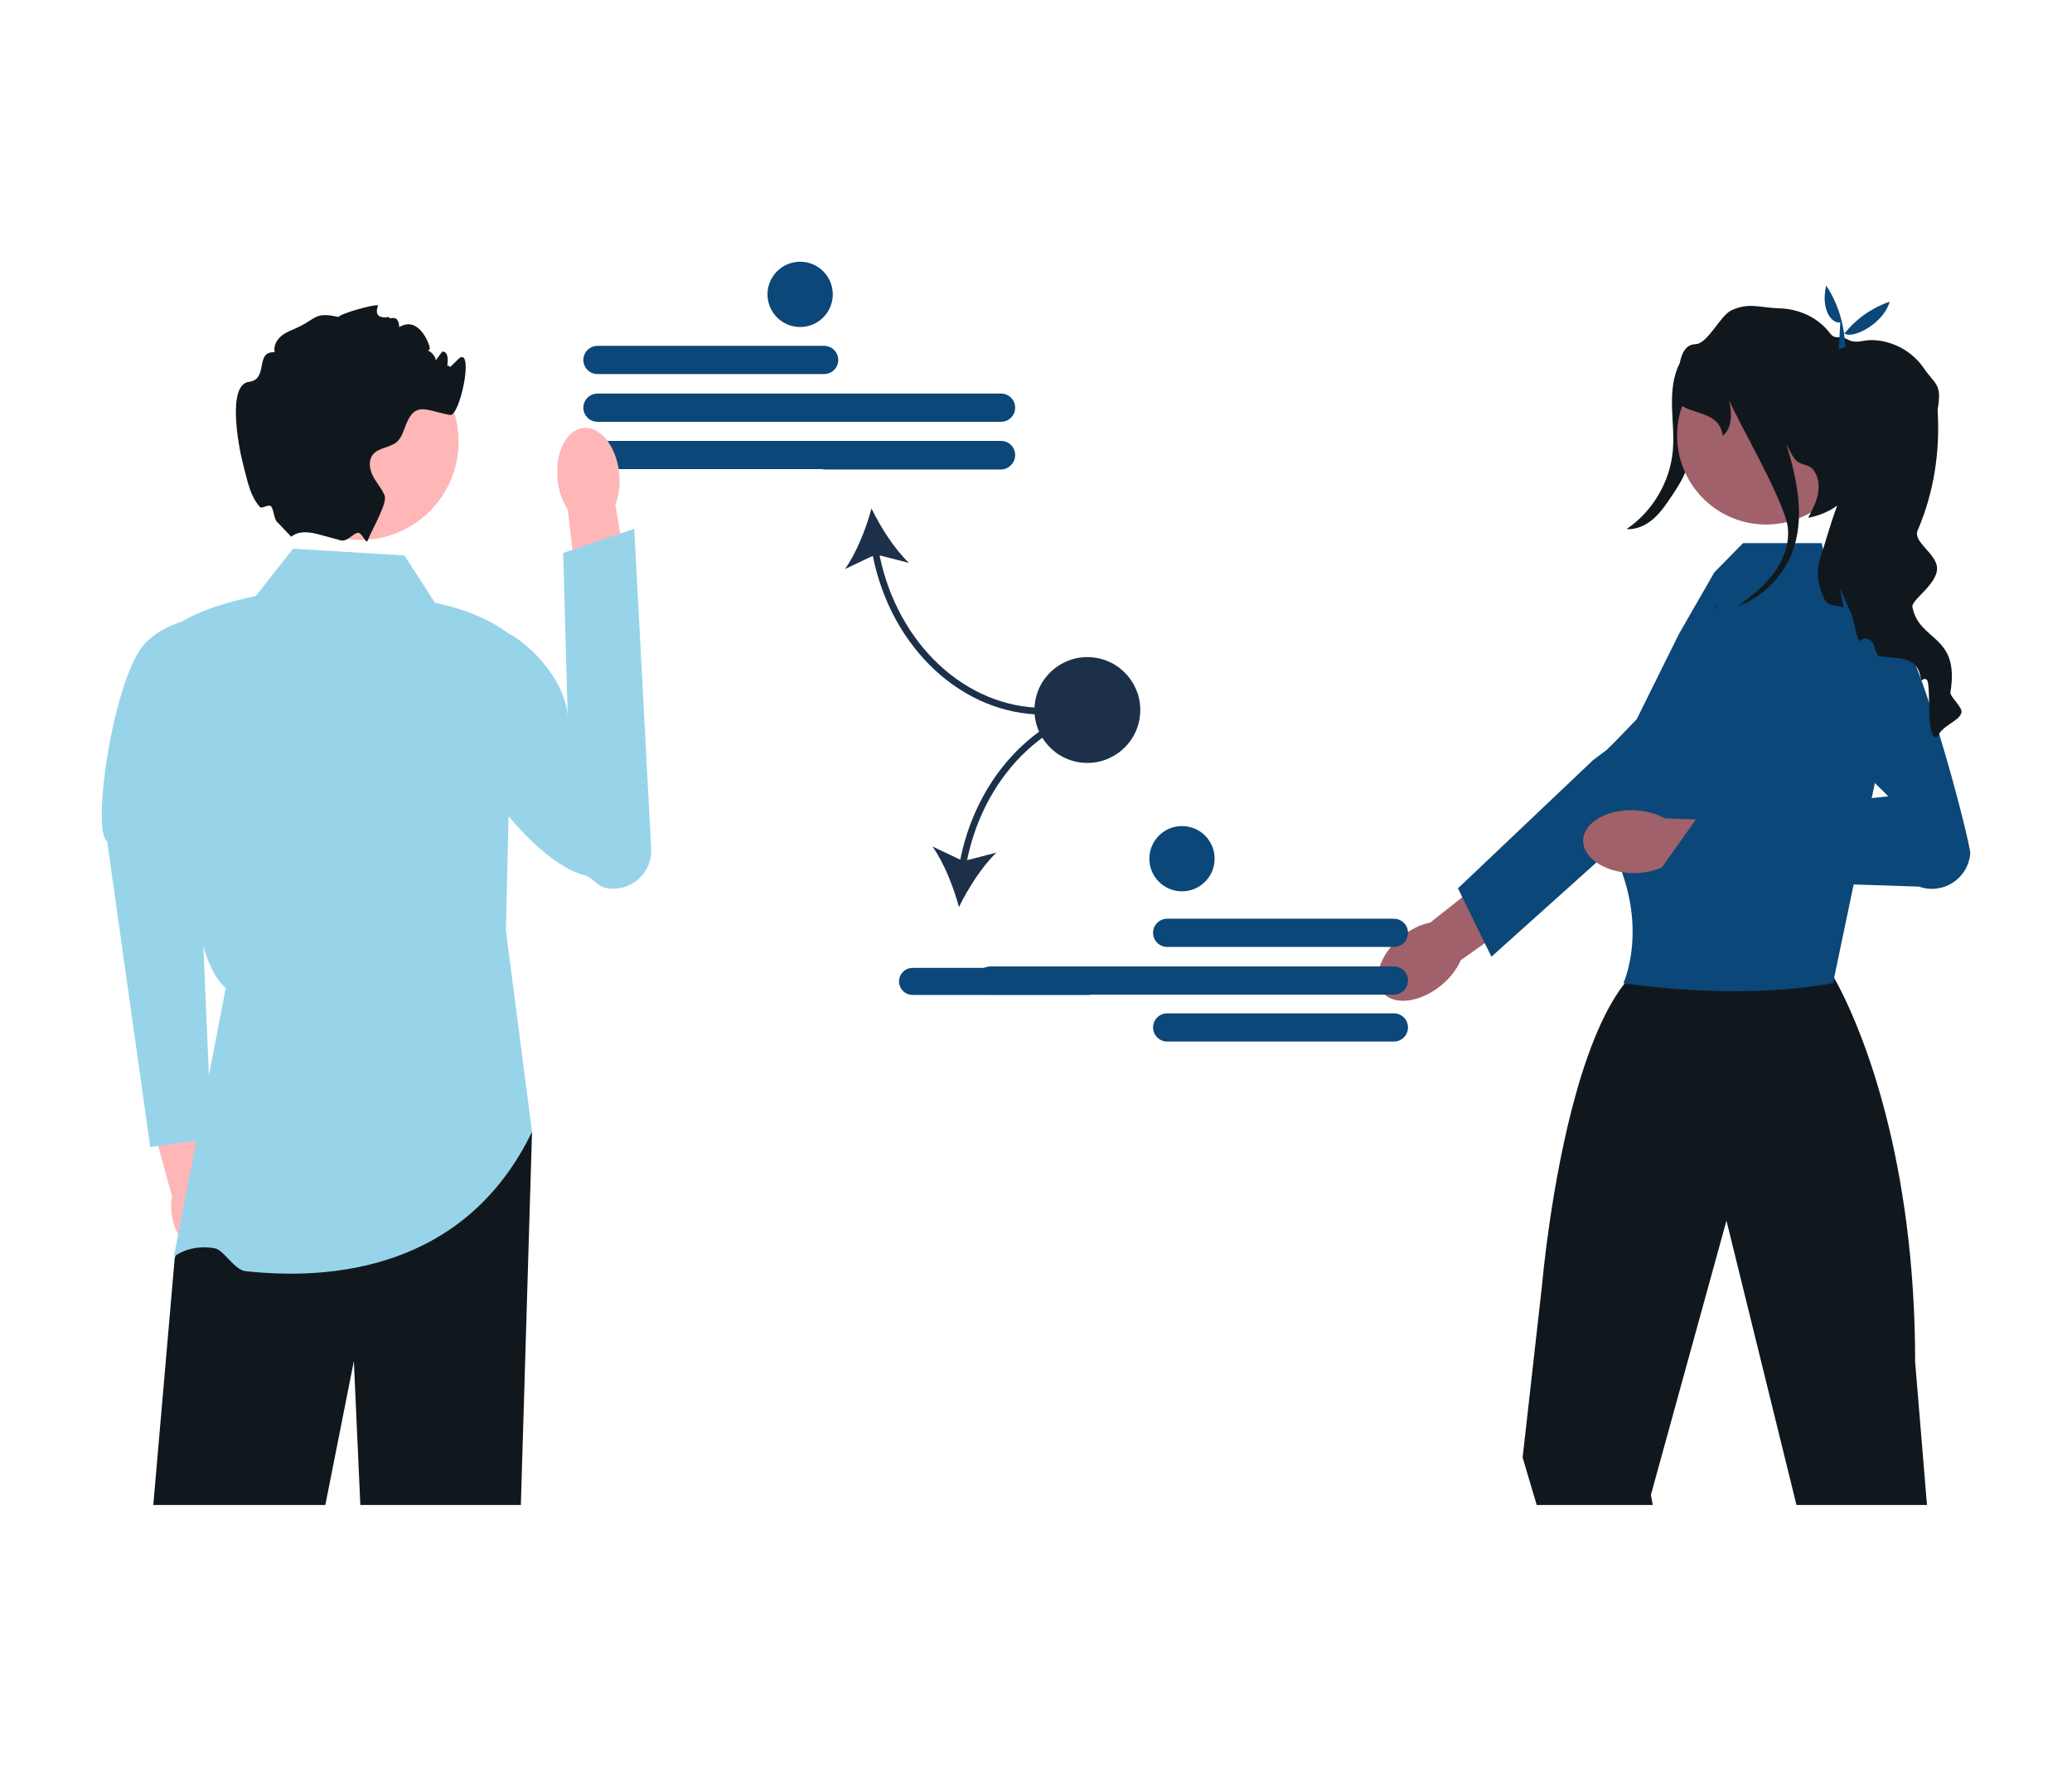
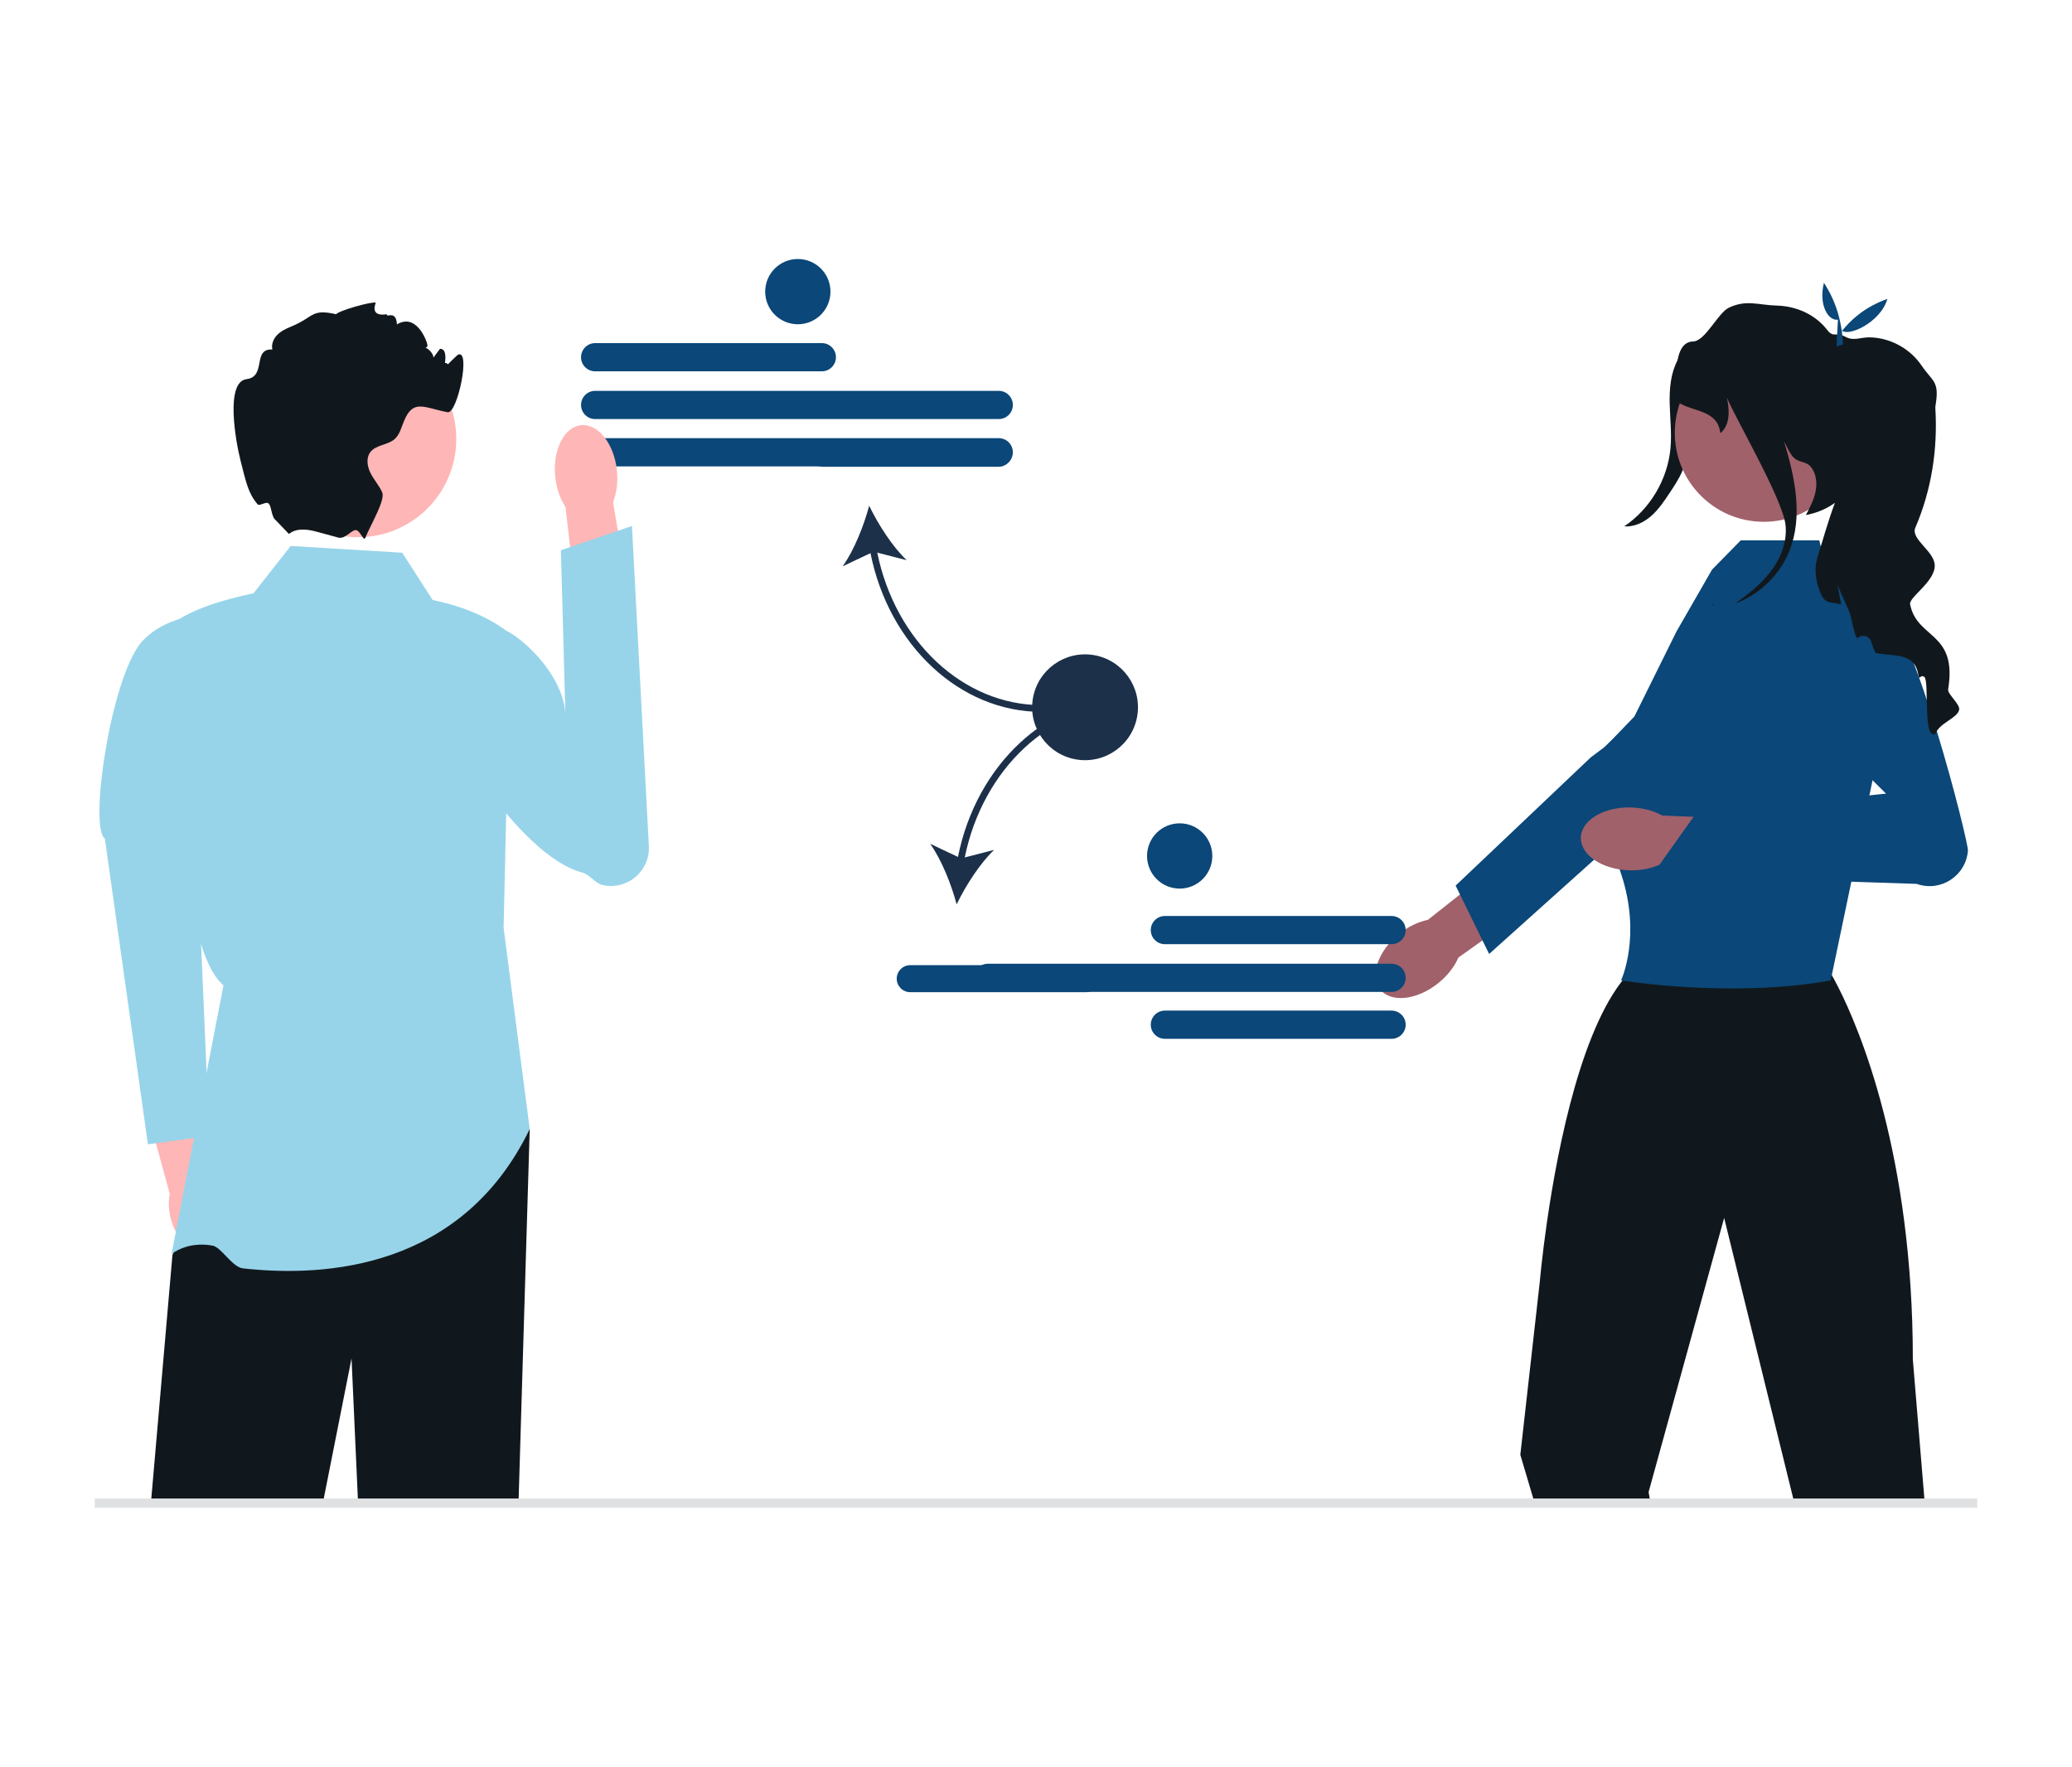
<svg xmlns="http://www.w3.org/2000/svg" width="448" height="382" viewBox="0 0 448 382" fill="none">
-   <path d="M178.195 80.877H129.181C127.499 80.877 126.131 79.509 126.131 77.828C126.131 76.146 127.499 74.778 129.181 74.778H178.195C179.877 74.778 181.245 76.146 181.245 77.828C181.245 79.509 179.877 80.877 178.195 80.877Z" fill="#0B4778" />
-   <path d="M216.447 91.199H129.181C127.499 91.199 126.131 89.831 126.131 88.149C126.131 86.468 127.499 85.1 129.181 85.1H216.447C218.128 85.1 219.496 86.468 219.496 88.149C219.496 89.831 218.128 91.199 216.447 91.199Z" fill="#0B4778" />
-   <path d="M216.447 101.428H129.181C127.499 101.428 126.131 100.06 126.131 98.378C126.131 96.697 127.499 95.329 129.181 95.329H216.447C218.128 95.329 219.496 96.697 219.496 98.378C219.496 100.06 218.128 101.428 216.447 101.428Z" fill="#0B4778" />
-   <path d="M225.691 154.51V153.049C208.824 153.049 194.095 139.271 190.179 120.078L196.534 121.713C193.46 118.801 190.355 113.926 188.428 109.941C187.291 114.219 185.166 119.594 182.699 123.036L188.712 120.188C192.711 140.155 208.073 154.51 225.691 154.51Z" fill="#1C304A" />
-   <path d="M219.311 98.589C219.311 100.2 218 101.511 216.388 101.511H178.395C176.784 101.511 175.473 100.2 175.473 98.589C175.473 96.977 176.784 95.666 178.395 95.666H216.388C218 95.666 219.311 96.977 219.311 98.589Z" fill="#0B4778" />
-   <path d="M48.232 261.387C47.654 259.373 46.663 257.655 45.484 256.43L41.2 236.9L31.861 239.188L37.213 258.752C36.861 260.408 36.931 262.384 37.51 264.398C38.831 268.999 42.302 272.055 45.263 271.223C48.224 270.392 49.553 265.988 48.232 261.387Z" fill="#FFB6B6" />
-   <path d="M46.941 133.276C46.941 133.276 36.854 132.928 31.009 139.504C24.313 147.684 19.735 179.738 23.171 181.896L32.482 248.009L45.758 246.184L42.351 166.86L46.941 133.276Z" fill="#97D4EA" />
-   <path d="M115.033 244.716L112.616 325.406H77.911L76.508 294.302L70.341 325.406H33.145L37.784 271.938L42.577 260.693L45.821 253.072L115.033 244.716Z" fill="#11181D" />
-   <path d="M87.467 120.097L63.355 118.635L55.319 128.864C48.377 130.35 42.108 132.269 37.783 135.44C38.818 166.073 39.545 205.904 48.82 213.618L37.584 271.75C37.584 271.75 40.905 268.904 46.454 269.909C48.37 270.256 50.684 274.574 53.04 274.836C71.137 276.846 100.486 274.779 115.032 244.716L109.386 201.198L110.847 137.632C106.279 134.021 100.599 131.674 94.042 130.326L87.467 120.097Z" fill="#97D4EA" />
-   <path d="M133.887 102.313C134.148 104.846 133.816 107.229 133.051 109.139L137.068 133.112L125.604 134.69L122.764 110.201C121.625 108.488 120.813 106.224 120.551 103.691C119.954 97.904 122.454 92.904 126.137 92.524C129.819 92.144 133.289 96.526 133.887 102.313Z" fill="#FFB6B6" />
-   <path d="M95.773 139.463C94.573 141.234 94.907 143.225 94.621 145.616C93.404 155.77 112.861 185.772 126.323 189.227C128.09 189.68 129.096 191.586 130.88 191.969C136.162 193.104 141.08 188.912 140.795 183.516L137.138 114.319L121.774 119.559L122.758 155.485C122.66 148.042 115.826 140.464 110.649 137.312C110.649 137.312 100.164 132.985 95.773 139.463Z" fill="#97D4EA" />
-   <path d="M77.914 116.744C89.643 116.744 99.152 107.236 99.152 95.506C99.152 83.777 89.643 74.268 77.914 74.268C66.184 74.268 56.676 83.777 56.676 95.506C56.676 107.236 66.184 116.744 77.914 116.744Z" fill="#FFB6B6" />
-   <path d="M96.559 80.224C96.376 80.268 99.355 77.365 99.482 77.302C102.404 75.84 99.401 90.124 97.29 89.722C92.095 88.736 89.852 86.778 87.835 91.666C87.273 93.025 86.922 94.559 85.826 95.531C84.321 96.853 81.822 96.744 80.595 98.322C79.608 99.593 79.893 101.464 80.624 102.896C81.355 104.335 82.465 105.555 83.13 107.024C83.875 108.675 80.697 113.928 79.484 116.88V116.888L79.477 116.905C79.155 117.679 78.389 115.449 77.58 115.226C76.613 114.96 75.187 117.244 73.646 116.829C73.639 116.829 73.632 116.822 73.624 116.822C72.156 116.413 70.519 115.974 68.897 115.536H68.89C64.323 114.294 63.169 116.077 62.95 116.025L60.115 113.059C59.142 112.351 59.252 110.064 58.566 109.45C58.005 108.947 56.606 110.108 56.194 109.625C54.173 107.258 53.708 104.89 52.516 100.214C51.428 95.94 49.17 83.147 53.809 82.569C58.186 82.021 54.986 75.928 59.392 76.154C59.128 75.044 59.618 73.853 60.414 73.035C61.203 72.209 62.256 71.698 63.315 71.259C68.539 69.126 67.67 67.292 73.179 68.534C73.727 67.767 80.753 65.767 81.747 66.022C81.82 66.037 80.215 69.155 84.138 68.534C83.992 69.433 86.131 67.484 86.33 70.726C90.515 68.214 92.767 74.225 92.906 75.11C93.089 76.213 91.423 75.65 92.533 75.818C93.191 75.921 94.316 77.258 94.207 77.922C94.681 77.28 95.156 76.644 95.638 76.001C95.726 76.008 95.806 76.023 95.894 76.037C98.115 76.461 95.569 83.722 95.66 81.459C95.829 77.302 98.773 79.735 96.559 80.224Z" fill="#11181D" />
-   <path d="M368.592 75.557C367.808 82.007 366.95 88.447 366.02 94.878C365.643 97.489 365.244 100.134 364.193 102.555C363.476 104.207 362.471 105.716 361.472 107.215C360.291 108.986 359.091 110.78 357.488 112.18C355.885 113.58 353.802 114.563 351.68 114.398C357.31 110.608 361.095 104.197 361.692 97.436C361.974 94.258 361.588 91.064 361.514 87.874C361.44 84.684 361.707 81.383 363.179 78.553C364.65 75.722 367.557 73.456 370.747 73.536L368.592 75.557Z" fill="#11181D" />
-   <path d="M311.529 213.116C306.947 216.832 301.317 217.481 298.952 214.565C296.587 211.65 298.384 206.274 302.966 202.558C304.971 200.932 307.178 199.893 309.223 199.484L328.834 183.982L335.913 193.34L315.829 207.628C315.006 209.545 313.534 211.49 311.529 213.116Z" fill="#A0616A" />
-   <path d="M315.233 192.072L344.453 164.346L347.376 162.154C347.376 162.154 364.149 145.812 368.493 145.438C370.332 145.28 372.172 145.738 373.722 146.745C376.226 148.369 377.522 151.041 377.522 153.735C377.522 155.985 376.616 158.247 374.76 159.912L348.009 183.928L336.628 194.144L322.475 206.853L321.036 203.922L316.171 193.991L315.233 192.072Z" fill="#0B4778" />
-   <path d="M377.712 173.308L348.455 182.269C353.353 183.649 355.404 213.496 350.846 214.423C350.846 214.423 399.334 217.872 396.689 214.423C393.463 210.219 397.789 182.281 399.851 182.269L377.712 173.308Z" fill="#A0616A" />
-   <path d="M416.645 325.409L414.088 294.546C414.088 283.506 413.372 273.533 412.225 264.641C407.629 228.949 396.107 210.654 396.107 210.654H352.999C352.941 210.72 352.882 210.771 352.824 210.837L352.816 210.844C342.646 221.534 337.356 248.414 335.003 264.641C333.886 272.364 333.433 277.676 333.433 277.676L329.217 315.143L332.264 325.409H357.346L356.952 323.209L373.092 264.641L373.289 263.925L373.464 264.641L388.428 325.409L416.645 325.409Z" fill="#11181D" />
-   <path d="M353.882 155.505L362.991 137.117L370.667 123.758L376.874 117.432H393.86L395.441 123.758L404.93 129.029L408.286 155.385L396.329 212.568C375 216.5 351 212.568 351 212.568C351 212.568 355.5 203 351 189.5C346.5 176 344.868 167.266 344.868 167.266L344.488 165.274L353.882 155.505Z" fill="#0B4778" />
-   <path d="M352.788 188.768C346.892 188.601 342.198 185.423 342.305 181.671C342.411 177.919 347.277 175.012 353.174 175.18C355.755 175.253 358.106 175.903 359.924 176.926L384.901 177.948L384.171 189.659L359.627 187.408C357.753 188.326 355.37 188.841 352.788 188.768Z" fill="#A0616A" />
-   <path d="M384.73 148.797L408.29 172.188L367.252 176.39L357.715 189.805L414.915 191.701C420.076 193.539 425.574 189.973 425.998 184.511C426.142 182.666 414.39 135.87 407.276 131.526C398.938 126.434 384.73 148.797 384.73 148.797Z" fill="#0B4778" />
-   <path d="M401.096 94.481C401.267 83.856 392.793 75.104 382.168 74.933C371.544 74.762 362.792 83.236 362.621 93.86C362.449 104.485 370.923 113.237 381.548 113.408C392.172 113.579 400.924 105.105 401.096 94.481Z" fill="#A0616A" />
-   <path d="M424.092 154.117C423.61 155.943 419.855 156.886 418.978 159.231C416.187 160.824 417.699 147.811 416.574 146.957C415.704 146.306 415.471 147.877 415.273 146.525C414.528 141.455 409.655 142.587 406.045 141.769C405.636 140.973 405.322 140.198 405.118 139.446C404.752 138.087 403.086 137.612 402.1 138.613C401.654 138.218 401.333 136.823 401.019 135.427C400.792 134.411 400.566 133.396 400.303 132.753L397.789 127.083L398.6 131.306C396.956 130.714 395.298 131.328 394.341 129.297C393.113 126.689 392.624 123.634 393.515 120.895C394.326 118.41 395.692 113.435 397.234 109.314C395.488 110.578 393.391 111.499 390.958 111.959C391.82 110.322 392.697 108.656 393.062 106.837C393.42 105.018 393.201 102.994 392.046 101.547C391.097 100.356 389.694 100.656 388.51 99.699C387.589 98.954 386.793 97.046 386.238 96.002C388.605 103.871 390.395 112.229 387.385 119.74C385.303 124.942 380.919 129.173 375.658 131.094C378.456 129.092 381.189 126.959 383.286 124.241C385.529 121.326 386.99 117.643 386.545 113.99C385.843 108.255 375.205 90.113 373.897 86.547C374.613 90.032 374.336 92.75 372.451 94.248C371.961 89.192 366.452 89.652 363.449 87.629C363.449 87.629 361.126 74.499 366.576 74.419C369.207 74.382 371.961 68.201 374.35 67.098C378.164 65.337 380.502 66.535 384.733 66.666C388.956 66.791 393.011 68.61 395.59 71.949C396.942 73.695 397.438 72.307 399.47 73.396C401.399 74.426 402.699 73.469 404.884 73.534C409.26 73.651 413.505 75.99 415.96 79.606C418.415 83.23 419.928 82.894 418.956 88.498C418.941 88.564 418.941 88.695 418.956 88.893C419.489 97.719 418.123 106.567 414.623 114.691C413.542 117.19 418.831 119.769 418.824 122.889C418.816 126.513 412.979 129.816 413.52 131.365C415.069 138.824 423.771 137.166 421.718 149.653C421.55 150.668 424.414 152.897 424.092 154.117Z" fill="#11181D" />
-   <path d="M370.79 131.271C370.951 131.219 371.112 131.161 371.272 131.095C371.068 131.241 370.871 131.38 370.666 131.526L370.79 131.271Z" fill="#11181D" />
-   <path d="M397.892 69.714C395.799 70.025 393.673 66.552 394.862 61.737C397.451 65.697 398.775 70.154 398.983 75.051L397.588 75.483L397.892 69.714Z" fill="#0B4778" />
-   <path d="M408.586 65.219C407.158 70.28 399.905 73.667 398.623 71.906L398.477 74.924L397.58 73.77C400.181 69.902 403.727 66.934 408.586 65.219Z" fill="#0B4778" />
-   <path d="M249.316 201.692C249.316 200.01 250.685 198.642 252.366 198.642H301.381C303.062 198.642 304.431 200.01 304.431 201.692C304.431 203.373 303.062 204.741 301.381 204.741H252.366C250.685 204.741 249.316 203.373 249.316 201.692Z" fill="#0B4778" />
-   <path d="M249.316 222.15C249.316 220.468 250.685 219.1 252.366 219.1H301.381C303.062 219.1 304.431 220.468 304.431 222.15C304.431 223.831 303.062 225.199 301.381 225.199H252.366C250.685 225.199 249.316 223.831 249.316 222.15Z" fill="#0B4778" />
-   <path d="M214.114 215.063C212.433 215.063 211.064 213.695 211.064 212.013C211.064 210.332 212.433 208.964 214.114 208.964H301.38C303.062 208.964 304.43 210.332 304.43 212.013C304.43 213.695 303.062 215.063 301.38 215.063H214.114Z" fill="#0B4778" />
-   <path d="M207.626 185.876L201.613 183.027C204.08 186.469 206.205 191.845 207.342 196.122C209.269 192.138 212.374 187.262 215.448 184.35L209.093 185.985C213.009 166.793 227.738 153.015 244.605 153.015V151.553C226.987 151.553 211.625 165.909 207.626 185.876Z" fill="#1C304A" />
-   <path d="M235.303 215.119H197.309C195.698 215.119 194.387 213.808 194.387 212.196C194.387 210.585 195.698 209.274 197.309 209.274H235.303C236.914 209.274 238.225 210.585 238.225 212.196C238.225 213.808 236.914 215.119 235.303 215.119Z" fill="#0B4778" />
-   <path d="M246.399 155.348C247.411 149.112 243.176 143.236 236.94 142.224C230.703 141.212 224.827 145.447 223.815 151.683C222.803 157.92 227.038 163.796 233.275 164.808C239.511 165.82 245.387 161.585 246.399 155.348Z" fill="#1C304A" />
-   <path d="M173.003 70.703C176.9 70.703 180.059 67.544 180.059 63.647C180.059 59.75 176.9 56.591 173.003 56.591C169.106 56.591 165.947 59.75 165.947 63.647C165.947 67.544 169.106 70.703 173.003 70.703Z" fill="#0B4778" />
-   <path d="M255.566 192.72C259.463 192.72 262.622 189.561 262.622 185.664C262.622 181.767 259.463 178.608 255.566 178.608C251.669 178.608 248.51 181.767 248.51 185.664C248.51 189.561 251.669 192.72 255.566 192.72Z" fill="#0B4778" />
+   <path d="M177.695 80.286H128.681C126.999 80.286 125.631 78.918 125.631 77.236C125.631 75.555 126.999 74.186 128.681 74.186H177.695C179.377 74.186 180.745 75.555 180.745 77.236C180.745 78.918 179.377 80.286 177.695 80.286Z" fill="#0B4778" />
+   <path d="M215.947 90.608H128.681C126.999 90.608 125.631 89.239 125.631 87.558C125.631 85.876 126.999 84.508 128.681 84.508H215.947C217.628 84.508 218.996 85.876 218.996 87.558C218.996 89.239 217.628 90.608 215.947 90.608Z" fill="#0B4778" />
+   <path d="M215.947 100.837H128.681C126.999 100.837 125.631 99.469 125.631 97.787C125.631 96.105 126.999 94.737 128.681 94.737H215.947C217.628 94.737 218.996 96.105 218.996 97.787C218.996 99.469 217.628 100.837 215.947 100.837Z" fill="#0B4778" />
+   <path d="M225.191 153.919V152.458C208.324 152.458 193.595 138.68 189.679 119.487L196.034 121.122C192.96 118.21 189.855 113.335 187.928 109.35C186.791 113.628 184.666 119.003 182.199 122.445L188.212 119.597C192.211 139.564 207.573 153.919 225.191 153.919Z" fill="#1C304A" />
+   <path d="M218.811 97.997C218.811 99.609 217.5 100.92 215.888 100.92H177.895C176.284 100.92 174.973 99.609 174.973 97.997C174.973 96.386 176.284 95.075 177.895 95.075H215.888C217.5 95.075 218.811 96.386 218.811 97.997Z" fill="#0B4778" />
+   <path d="M47.732 260.796C47.154 258.782 46.163 257.064 44.984 255.839L40.7 236.309L31.361 238.596L36.713 258.161C36.361 259.816 36.431 261.793 37.01 263.807C38.331 268.408 41.802 271.463 44.763 270.632C47.724 269.8 49.053 265.397 47.732 260.796Z" fill="#FFB6B6" />
+   <path d="M46.441 132.685C46.441 132.685 36.354 132.337 30.509 138.912C23.813 147.093 19.235 179.147 22.671 181.305L31.982 247.417L45.258 245.593L41.851 166.268L46.441 132.685Z" fill="#97D4EA" />
+   <path d="M114.533 244.125L112.116 324.814H77.411L76.008 293.711L69.841 324.814H32.645L37.284 271.346L42.077 260.102L45.321 252.481L114.533 244.125Z" fill="#11181D" />
+   <path d="M86.967 119.505L62.855 118.044L54.819 128.273C47.877 129.759 41.608 131.678 37.283 134.849C38.318 165.481 39.045 205.313 48.32 213.027L37.084 271.159C37.084 271.159 40.405 268.313 45.954 269.318C47.87 269.665 50.184 273.983 52.54 274.244C70.637 276.255 99.986 274.187 114.532 244.125L108.886 200.606L110.347 137.041C105.779 133.43 100.099 131.083 93.542 129.734L86.967 119.505Z" fill="#97D4EA" />
+   <path d="M133.387 101.722C133.648 104.255 133.316 106.637 132.551 108.547L136.568 132.521L125.104 134.098L122.264 109.61C121.125 107.896 120.313 105.632 120.051 103.099C119.454 97.312 121.954 92.313 125.637 91.933C129.319 91.552 132.789 95.935 133.387 101.722Z" fill="#FFB6B6" />
+   <path d="M95.273 138.872C94.073 140.643 94.407 142.633 94.121 145.025C92.904 155.178 112.361 185.181 125.823 188.635C127.59 189.089 128.596 190.994 130.38 191.378C135.662 192.513 140.58 188.32 140.295 182.925L136.638 113.728L121.274 118.968L122.258 154.894C122.16 147.451 115.326 139.873 110.149 136.721C110.149 136.721 99.664 132.394 95.273 138.872Z" fill="#97D4EA" />
+   <path d="M77.414 116.153C89.143 116.153 98.652 106.644 98.652 94.915C98.652 83.185 89.143 73.677 77.414 73.677C65.684 73.677 56.176 83.185 56.176 94.915C56.176 106.644 65.684 116.153 77.414 116.153Z" fill="#FFB6B6" />
+   <path d="M96.059 79.633C95.876 79.677 98.855 76.774 98.982 76.71C101.904 75.249 98.901 89.533 96.79 89.131C91.595 88.145 89.352 86.187 87.335 91.075C86.773 92.433 86.422 93.968 85.326 94.94C83.821 96.262 81.322 96.153 80.095 97.731C79.108 99.002 79.393 100.872 80.124 102.304C80.855 103.744 81.965 104.964 82.63 106.433C83.375 108.084 80.197 113.337 78.984 116.289V116.296L78.977 116.314C78.655 117.088 77.889 114.857 77.08 114.635C76.113 114.368 74.687 116.653 73.146 116.238C73.139 116.238 73.132 116.23 73.124 116.23C71.656 115.821 70.019 115.383 68.397 114.945H68.39C63.823 113.703 62.669 115.485 62.45 115.434L59.615 112.468C58.642 111.759 58.752 109.473 58.066 108.858C57.505 108.356 56.106 109.517 55.694 109.034C53.673 106.667 53.208 104.298 52.016 99.623C50.928 95.349 48.67 82.555 53.309 81.978C57.686 81.43 54.486 75.337 58.892 75.563C58.628 74.453 59.118 73.262 59.914 72.443C60.703 71.618 61.756 71.106 62.815 70.668C68.039 68.534 67.17 66.701 72.679 67.942C73.227 67.175 80.253 65.175 81.247 65.431C81.32 65.446 79.715 68.564 83.638 67.942C83.492 68.841 85.631 66.892 85.83 70.135C90.015 67.623 92.267 73.634 92.406 74.518C92.589 75.622 90.923 75.059 92.033 75.227C92.691 75.329 93.816 76.666 93.707 77.331C94.181 76.688 94.656 76.053 95.138 75.41C95.226 75.417 95.306 75.432 95.394 75.446C97.615 75.87 95.069 83.131 95.16 80.868C95.329 76.71 98.273 79.143 96.059 79.633Z" fill="#11181D" />
+   <path d="M368.092 74.966C367.308 81.415 366.45 87.856 365.52 94.286C365.143 96.898 364.744 99.543 363.693 101.964C362.976 103.616 361.971 105.125 360.972 106.623C359.791 108.395 358.591 110.188 356.988 111.588C355.385 112.988 353.302 113.971 351.18 113.807C356.81 110.017 360.595 103.606 361.192 96.845C361.474 93.667 361.088 90.472 361.014 87.282C360.94 84.093 361.207 80.792 362.679 77.961C364.15 75.13 367.057 72.865 370.247 72.945L368.092 74.966Z" fill="#11181D" />
+   <path d="M311.029 212.525C306.447 216.241 300.817 216.89 298.452 213.974C296.087 211.059 297.884 205.683 302.466 201.967C304.471 200.34 306.678 199.302 308.723 198.892L328.334 183.391L335.413 192.748L315.329 207.037C314.506 208.954 313.034 210.898 311.029 212.525Z" fill="#A0616A" />
+   <path d="M314.733 191.481L343.953 163.754L346.876 161.563C346.876 161.563 363.649 145.221 367.993 144.846C369.832 144.688 371.672 145.147 373.222 146.154C375.726 147.777 377.022 150.45 377.022 153.143C377.022 155.394 376.116 157.656 374.26 159.321L347.509 183.337L336.128 193.552L321.975 206.261L320.536 203.33L315.671 193.4L314.733 191.481Z" fill="#0B4778" />
+   <path d="M377.212 172.717L347.955 181.678C352.853 183.058 354.904 212.905 350.346 213.832C350.346 213.832 398.834 217.281 396.189 213.832C392.963 209.628 397.289 181.69 399.351 181.678L377.212 172.717Z" fill="#A0616A" />
+   <path d="M416.145 324.817L413.588 293.955C413.588 282.915 412.872 272.942 411.725 264.05C407.129 228.358 395.607 210.063 395.607 210.063H352.499C352.441 210.129 352.382 210.18 352.324 210.246L352.316 210.253C342.146 220.942 336.856 247.822 334.503 264.05C333.386 271.773 332.933 277.085 332.933 277.085L328.717 314.552L331.764 324.817H356.846L356.452 322.618L372.592 264.05L372.789 263.334L372.964 264.05L387.928 324.817L416.145 324.817Z" fill="#11181D" />
+   <path d="M353.382 154.914L362.491 136.525L370.167 123.166L376.374 116.841H393.36L394.941 123.166L404.43 128.437L407.786 154.793L395.829 211.977C374.5 215.909 350.5 211.977 350.5 211.977C350.5 211.977 355 202.409 350.5 188.909C346 175.409 344.368 166.675 344.368 166.675L343.988 164.682L353.382 154.914Z" fill="#0B4778" />
+   <path d="M352.288 188.177C346.392 188.01 341.698 184.832 341.805 181.08C341.911 177.327 346.777 174.421 352.674 174.588C355.255 174.662 357.606 175.312 359.424 176.334L384.401 177.357L383.671 189.067L359.127 186.817C357.253 187.734 354.87 188.25 352.288 188.177Z" fill="#A0616A" />
+   <path d="M384.23 148.205L407.79 171.596L366.752 175.799L357.215 189.213L414.415 191.11C419.576 192.948 425.074 189.381 425.498 183.919C425.642 182.075 413.89 135.279 406.776 130.935C398.438 125.843 384.23 148.205 384.23 148.205Z" fill="#0B4778" />
+   <path d="M400.596 93.889C400.767 83.265 392.293 74.513 381.668 74.342C371.044 74.17 362.292 82.644 362.121 93.269C361.949 103.893 370.423 112.645 381.048 112.817C391.672 112.988 400.424 104.514 400.596 93.889Z" fill="#A0616A" />
+   <path d="M423.592 153.525C423.11 155.352 419.355 156.295 418.478 158.64C415.687 160.233 417.199 147.22 416.074 146.365C415.204 145.715 414.971 147.286 414.773 145.934C414.028 140.863 409.155 141.996 405.545 141.178C405.136 140.381 404.822 139.607 404.618 138.854C404.252 137.495 402.586 137.02 401.6 138.021C401.154 137.627 400.833 136.231 400.519 134.836C400.292 133.82 400.066 132.805 399.803 132.162L397.289 126.492L398.1 130.715C396.456 130.123 394.798 130.737 393.841 128.706C392.613 126.097 392.124 123.043 393.015 120.303C393.826 117.819 395.192 112.843 396.734 108.723C394.988 109.987 392.891 110.907 390.458 111.368C391.32 109.731 392.197 108.065 392.562 106.246C392.92 104.426 392.701 102.403 391.546 100.956C390.597 99.765 389.194 100.065 388.01 99.107C387.089 98.362 386.293 96.455 385.738 95.41C388.105 103.279 389.895 111.638 386.885 119.149C384.803 124.351 380.419 128.581 375.158 130.503C377.956 128.501 380.689 126.368 382.786 123.65C385.029 120.734 386.49 117.052 386.045 113.399C385.343 107.663 374.705 89.521 373.397 85.956C374.113 89.441 373.836 92.159 371.951 93.657C371.461 88.601 365.952 89.061 362.949 87.037C362.949 87.037 360.626 73.908 366.076 73.827C368.707 73.791 371.461 67.609 373.85 66.506C377.664 64.745 380.002 65.944 384.233 66.075C388.456 66.199 392.511 68.019 395.09 71.358C396.442 73.104 396.938 71.716 398.97 72.804C400.899 73.835 402.199 72.877 404.384 72.943C408.76 73.06 413.005 75.398 415.46 79.015C417.915 82.639 419.428 82.303 418.456 87.907C418.441 87.972 418.441 88.104 418.456 88.301C418.989 97.127 417.623 105.975 414.123 114.1C413.042 116.599 418.331 119.178 418.324 122.298C418.316 125.922 412.479 129.224 413.02 130.773C414.569 138.233 423.271 136.575 421.218 149.061C421.05 150.077 423.914 152.305 423.592 153.525Z" fill="#11181D" />
+   <path d="M370.29 130.679C370.451 130.628 370.612 130.57 370.772 130.504C370.568 130.65 370.371 130.789 370.166 130.935L370.29 130.679Z" fill="#11181D" />
+   <path d="M397.392 69.122C395.299 69.433 393.173 65.961 394.362 61.145C396.951 65.105 398.275 69.563 398.483 74.459L397.088 74.892L397.392 69.122Z" fill="#0B4778" />
+   <path d="M408.086 64.628C406.658 69.689 399.405 73.076 398.123 71.315L397.977 74.333L397.08 73.179C399.681 69.311 403.227 66.343 408.086 64.628Z" fill="#0B4778" />
+   <path d="M248.816 201.1C248.816 199.419 250.185 198.051 251.866 198.051H300.881C302.562 198.051 303.931 199.419 303.931 201.1C303.931 202.782 302.562 204.15 300.881 204.15H251.866C250.185 204.15 248.816 202.782 248.816 201.1Z" fill="#0B4778" />
+   <path d="M248.816 221.558C248.816 219.877 250.185 218.509 251.866 218.509H300.881C302.562 218.509 303.931 219.877 303.931 221.558C303.931 223.24 302.562 224.608 300.881 224.608H251.866C250.185 224.608 248.816 223.24 248.816 221.558Z" fill="#0B4778" />
+   <path d="M213.614 214.472C211.933 214.472 210.564 213.104 210.564 211.422C210.564 209.741 211.933 208.373 213.614 208.373H300.88C302.562 208.373 303.93 209.741 303.93 211.422C303.93 213.104 302.562 214.472 300.88 214.472H213.614Z" fill="#0B4778" />
+   <path d="M207.126 185.284L201.113 182.436C203.58 185.878 205.705 191.253 206.842 195.531C208.769 191.546 211.874 186.671 214.948 183.759L208.593 185.394C212.509 166.201 227.238 152.423 244.105 152.423V150.962C226.487 150.962 211.125 165.317 207.126 185.284Z" fill="#1C304A" />
+   <path d="M234.803 214.528H196.809C195.198 214.528 193.887 213.217 193.887 211.605C193.887 209.994 195.198 208.683 196.809 208.683H234.803C236.414 208.683 237.725 209.994 237.725 211.605C237.725 213.217 236.414 214.528 234.803 214.528Z" fill="#0B4778" />
+   <path d="M245.899 154.757C246.911 148.521 242.676 142.644 236.44 141.632C230.203 140.62 224.327 144.856 223.315 151.092C222.303 157.329 226.538 163.205 232.775 164.217C239.011 165.229 244.887 160.994 245.899 154.757Z" fill="#1C304A" />
+   <path d="M172.503 70.112C176.4 70.112 179.559 66.953 179.559 63.056C179.559 59.159 176.4 56 172.503 56C168.606 56 165.447 59.159 165.447 63.056C165.447 66.953 168.606 70.112 172.503 70.112Z" fill="#0B4778" />
+   <path d="M255.066 192.129C258.963 192.129 262.122 188.97 262.122 185.073C262.122 181.176 258.963 178.017 255.066 178.017C251.169 178.017 248.01 181.176 248.01 185.073C248.01 188.97 251.169 192.129 255.066 192.129Z" fill="#0B4778" />
+   <rect x="20.5" y="324" width="407" height="2" fill="#DFE1E2" />
</svg>
